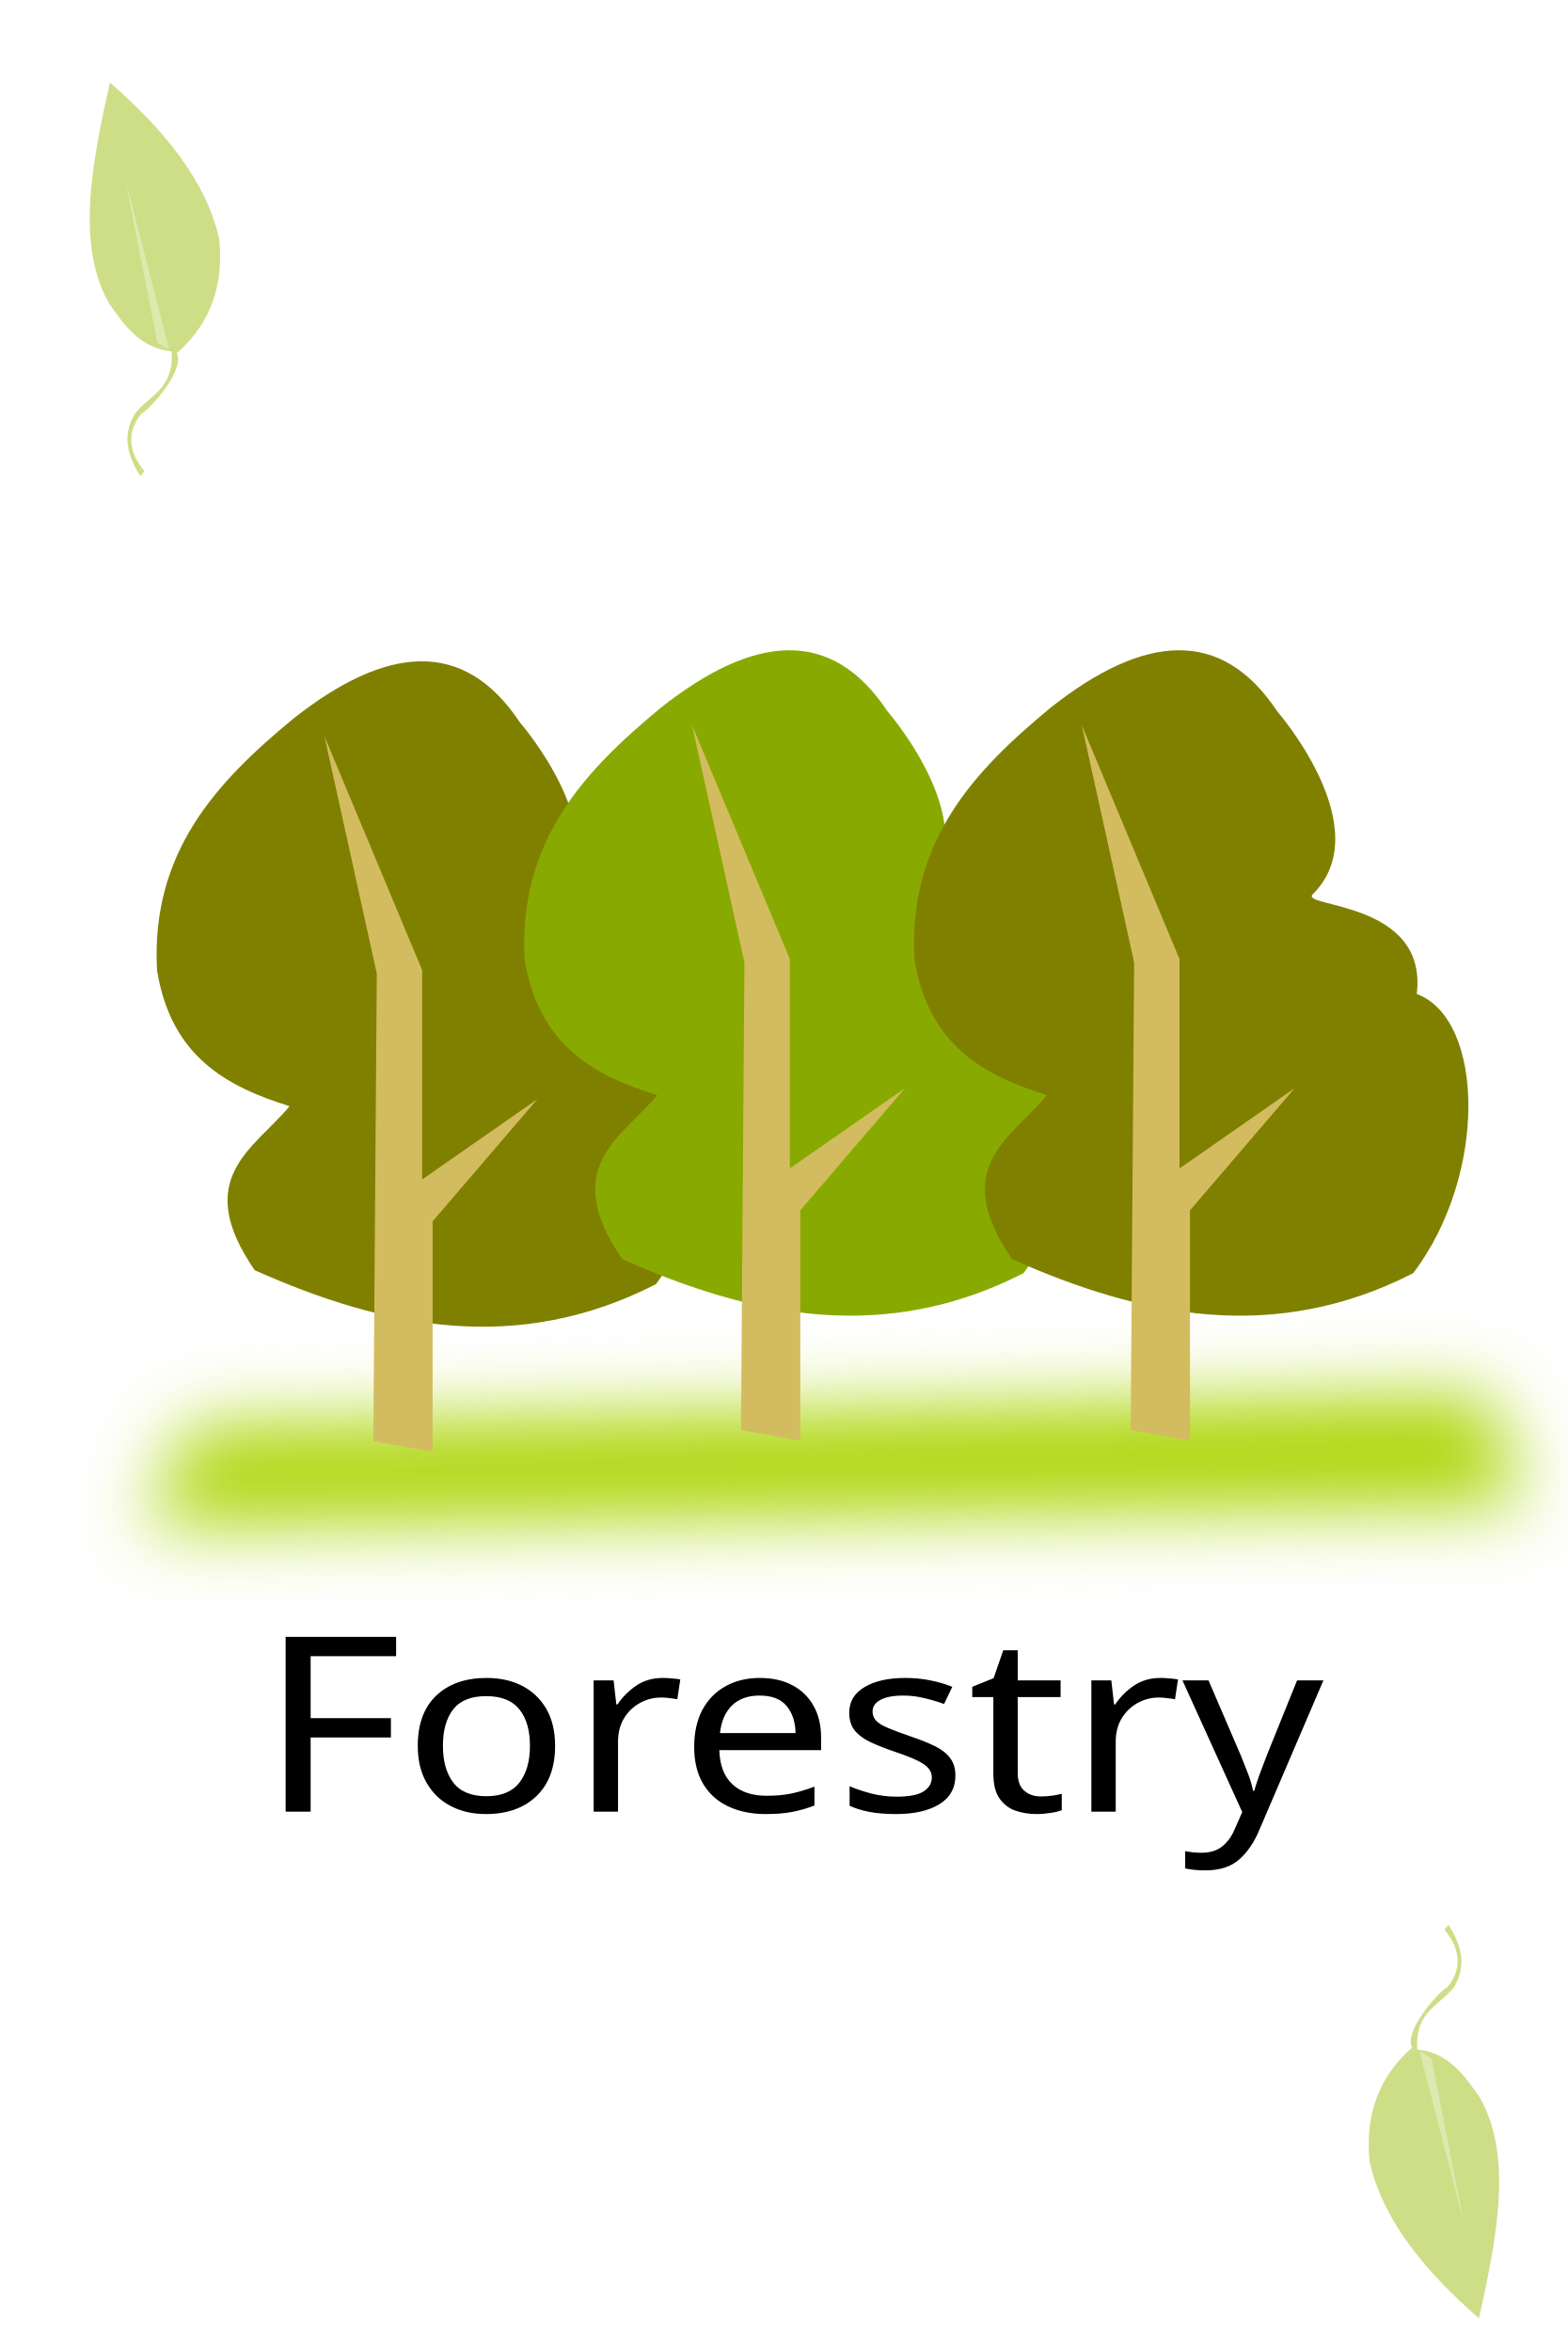
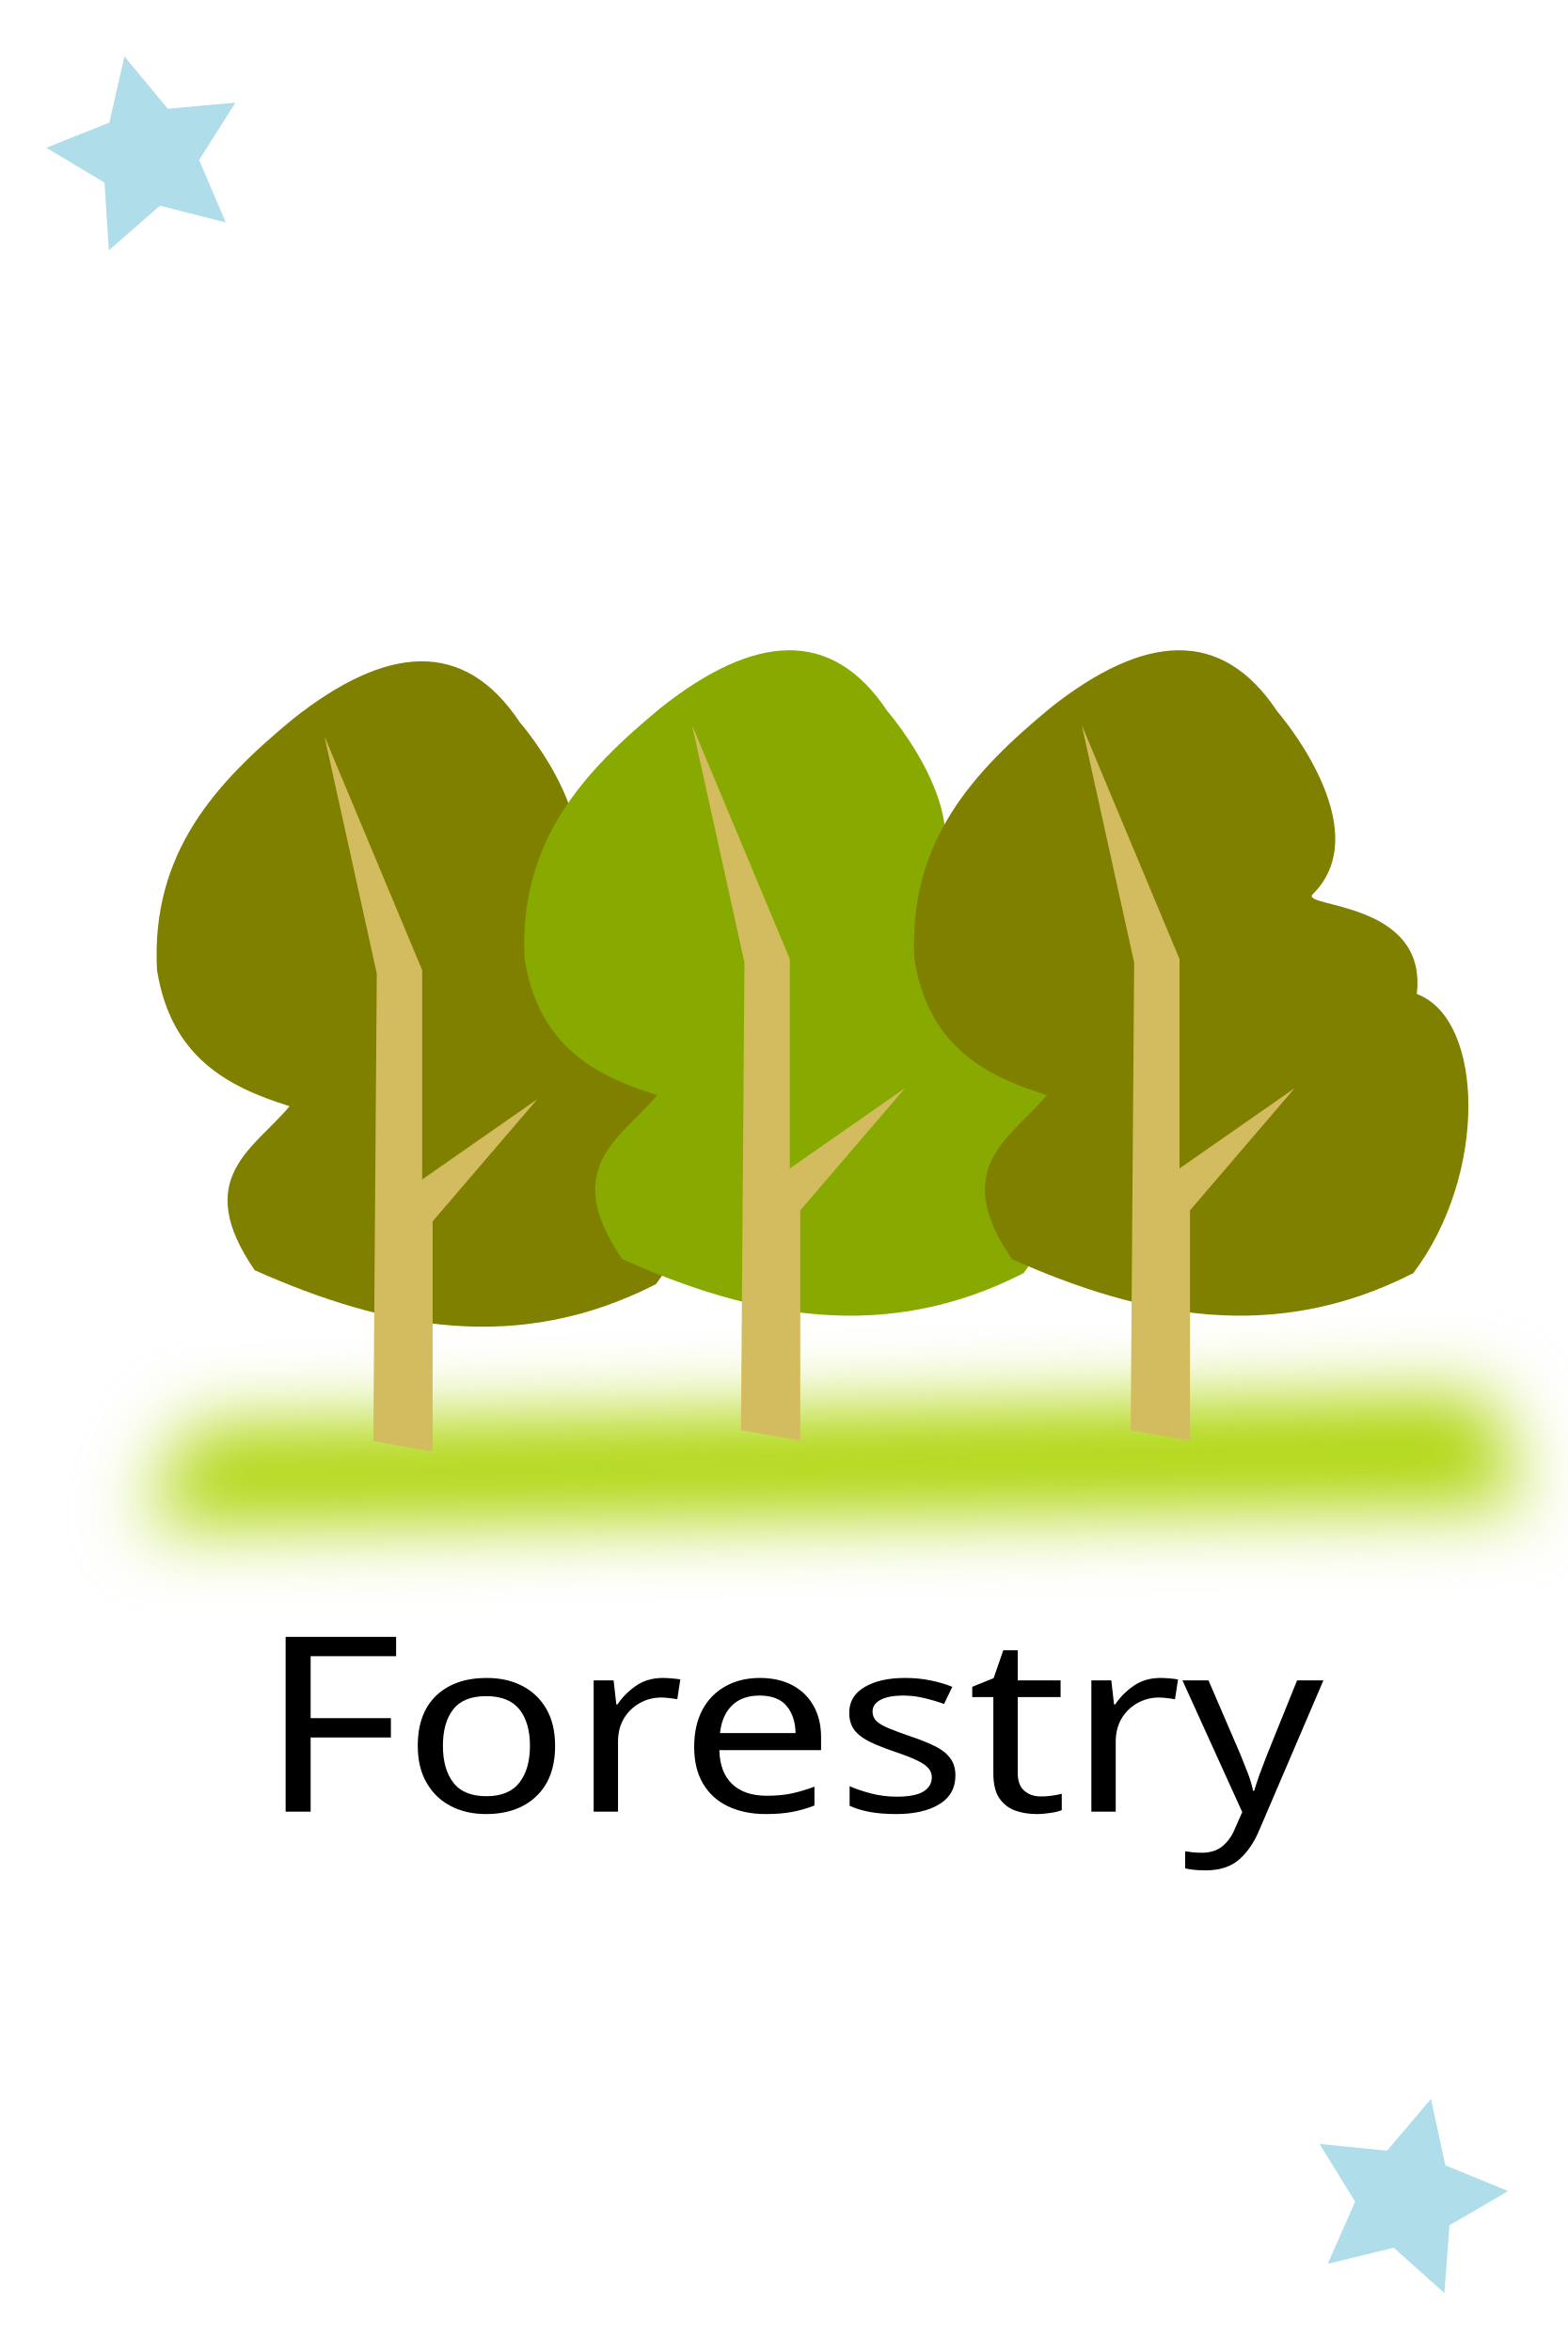
- <svg xmlns="http://www.w3.org/2000/svg" width="200" height="300" id="svg5382" version="1.1">
+ <svg xmlns="http://www.w3.org/2000/svg" xmlns:xlink="http://www.w3.org/1999/xlink" width="200" height="300" id="svg5382" version="1.1">
  <defs id="defs5384">
    <filter id="filter6107" x="-0.066" width="1.131" y="-0.702" height="2.404">
      <feGaussianBlur stdDeviation="4.818" id="feGaussianBlur6109" />
    </filter>
  </defs>
  <g id="layer1" transform="translate(0,-752.3622)">
    <rect style="fill:#ffffff;stroke:none" id="rect5598" width="204.387" height="316.13" x="-2.691" y="746.839" />
-     <g id="g5444" transform="matrix(0.3349987,0,0,0.3349987,-3.047926,493.8814)">
-       <path id="path5203" d="m 62.497,953.684 c -4.799,-7.315 -7.839,-15.546 -2.676,-24.502 5.051,-7.165 15.018,-9.271 14.143,-23.353 -11.876,-1.478 -17.792,-9.922 -23.698,-18.376 -12.912,-22.581 -6.68,-53.79 0.382,-85.374 21.057,18.184 37.549,38.222 42.428,60.489 2.294,22.135 -6.882,35.545 -16.054,43.644 2.8,6.251 -9.177,20.417 -13.76,23.353 -4.453,5.31 -5.829,13.005 1.529,21.439 z" style="fill:#cdde87;stroke:#ffffff;stroke-width:1.001px;stroke-linecap:butt;stroke-linejoin:miter;stroke-opacity:1" />
-       <path id="path5205" d="M 68.995,902.001 56.763,839.597 73.582,904.68 z" style="fill:#dde9af;stroke:none" />
-     </g>
-     <g id="g5444-8" transform="matrix(-0.3349987,0,0,-0.3349987,205.7514,1317.074)">
-       <path id="path5203-4" d="m 62.497,953.684 c -4.799,-7.315 -7.839,-15.546 -2.676,-24.502 5.051,-7.165 15.018,-9.271 14.143,-23.353 -11.876,-1.478 -17.792,-9.922 -23.698,-18.376 -12.912,-22.581 -6.68,-53.79 0.382,-85.374 21.057,18.184 37.549,38.222 42.428,60.489 2.294,22.135 -6.882,35.545 -16.054,43.644 2.8,6.251 -9.177,20.417 -13.76,23.353 -4.453,5.31 -5.829,13.005 1.529,21.439 z" style="fill:#cdde87;stroke:#ffffff;stroke-width:1.001px;stroke-linecap:butt;stroke-linejoin:miter;stroke-opacity:1" />
-       <path id="path5205-0" d="M 68.995,902.001 56.763,839.597 73.582,904.68 z" style="fill:#dde9af;stroke:none" />
-     </g>
    <text xml:space="preserve" style="font-size:33.215px;font-style:normal;font-weight:normal;line-height:125%;letter-spacing:0px;word-spacing:0px;fill:#000000;fill-opacity:1;stroke:none;font-family:Sans" x="31.034" y="1046.179" id="text5494" transform="scale(1.063798,0.9400285)">
      <tspan id="tspan5496" x="31.034" y="1046.179">Forestry</tspan>
    </text>
    <path style="fill:#aad400;stroke:none;stroke-width:1px;stroke-linecap:butt;stroke-linejoin:miter;stroke-opacity:1;filter:url(#filter6107)" d="m 24.481,182.047 165.134,-4.006 4.896,13.798 -176.261,2.671 z" id="path5597" transform="translate(0,752.3622)" />
    <path style="fill:#808000;stroke:none;stroke-width:1px;stroke-linecap:butt;stroke-linejoin:miter;stroke-opacity:1" d="m 37.389,91.691 c -9.739,8.047 -18.159,16.974 -17.359,32.047 1.771,11.006 8.848,14.85 16.914,17.359 -4.532,5.449 -12.542,9.159 -4.451,20.92 16.668,7.434 33.57,10.798 51.187,1.78 9.517,-12.59 9.084,-32.403 0.445,-35.608 C 85.572,116.253 69.107,117.2 70.856,115.468 79.339,107.069 66.32,92.137 66.32,92.137 59.175,81.37 49.279,82.292 37.389,91.691 z" id="path6113" transform="translate(0,752.3622)" />
    <path style="fill:#d3bc5f;stroke:none;stroke-width:1px;stroke-linecap:butt;stroke-linejoin:miter;stroke-opacity:1" d="m 47.626,183.828 0.445,-59.644 -6.677,-30.267 12.463,29.822 0,26.706 14.688,-10.237 -13.353,15.579 0,29.377 z" id="path6111" transform="translate(0,752.3622)" />
    <path style="fill:#88aa00;stroke:none" d="m 84.292,842.646 c -9.739,8.047 -18.159,16.974 -17.359,32.047 1.771,11.006 8.848,14.85 16.914,17.359 -4.532,5.449 -12.542,9.159 -4.451,20.92 16.668,7.434 33.57,10.798 51.187,1.78 9.517,-12.59 9.084,-32.403 0.445,-35.608 1.448,-11.937 -15.017,-10.99 -13.269,-12.722 8.483,-8.4 -4.536,-23.332 -4.536,-23.332 -7.145,-10.767 -17.041,-9.845 -28.932,-0.445 z" id="path6119" />
    <path id="path6115" d="m 134.01,842.646 c -9.739,8.047 -18.159,16.974 -17.359,32.047 1.771,11.006 8.848,14.85 16.914,17.359 -4.532,5.449 -12.542,9.159 -4.451,20.92 16.668,7.434 33.57,10.798 51.187,1.78 9.517,-12.59 9.084,-32.403 0.445,-35.608 1.448,-11.937 -15.017,-10.99 -13.269,-12.722 8.483,-8.4 -4.536,-23.332 -4.536,-23.332 -7.145,-10.767 -17.041,-9.845 -28.932,-0.445 z" style="fill:#808000;stroke:none" />
    <path id="path6117" d="m 144.248,934.783 0.445,-59.644 -6.677,-30.267 12.463,29.822 0,26.706 14.688,-10.237 -13.353,15.579 0,29.377 z" style="fill:#d3bc5f;stroke:none" />
    <path style="fill:#d3bc5f;stroke:none" d="m 94.53,934.783 0.445,-59.644 -6.677,-30.267 12.463,29.822 0,26.706 14.688,-10.237 -13.353,15.579 0,29.377 z" id="path6121" />
+     <path style="fill:#afdde9;stroke:#afdde9" id="path3826" d="M 20.673,18.756 13.009,16.798 7.051,22.001 6.545,14.107 -0.245,10.048 7.106,7.127 8.868,-0.585 13.918,5.505 21.797,4.797 l -4.231,6.684 z" transform="translate(7.270793,761.2474)" />
+     <use x="0" y="0" xlink:href="#path3826" id="use3828" transform="matrix(0.8874504,0.4609032,-0.4609032,0.8874504,518.5504,338.6916)" width="200" height="300" />
  </g>
</svg>
